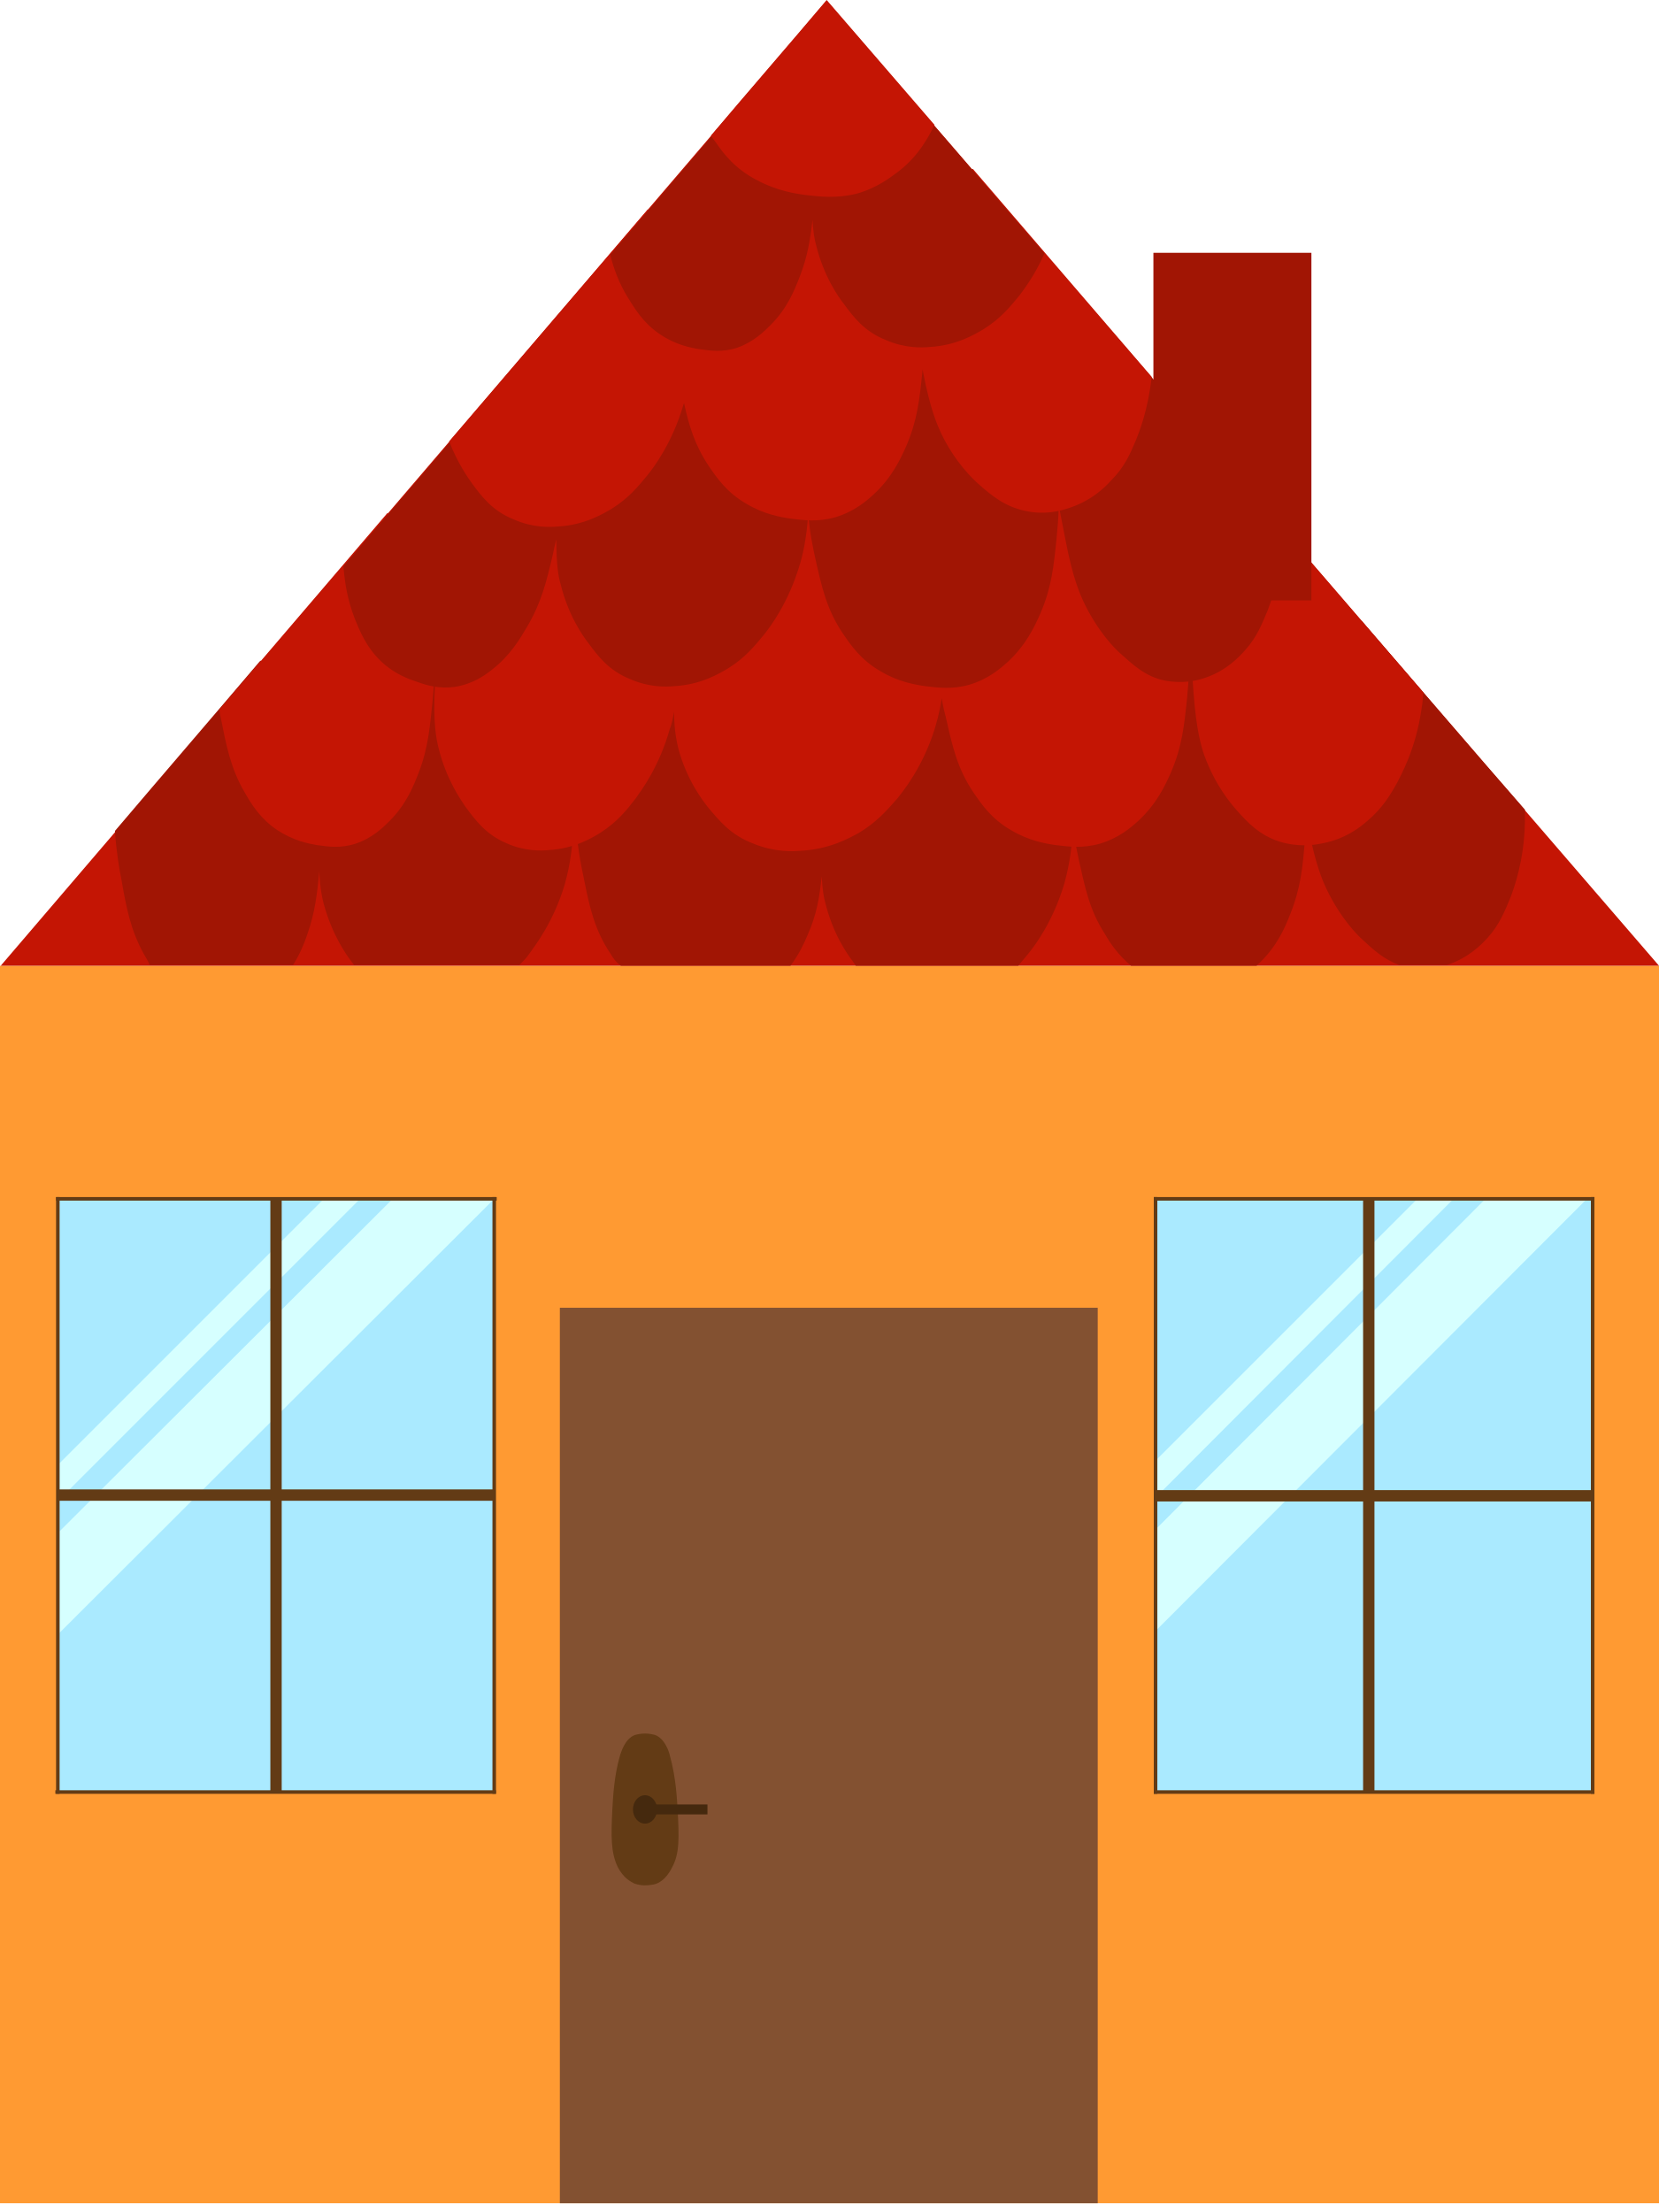
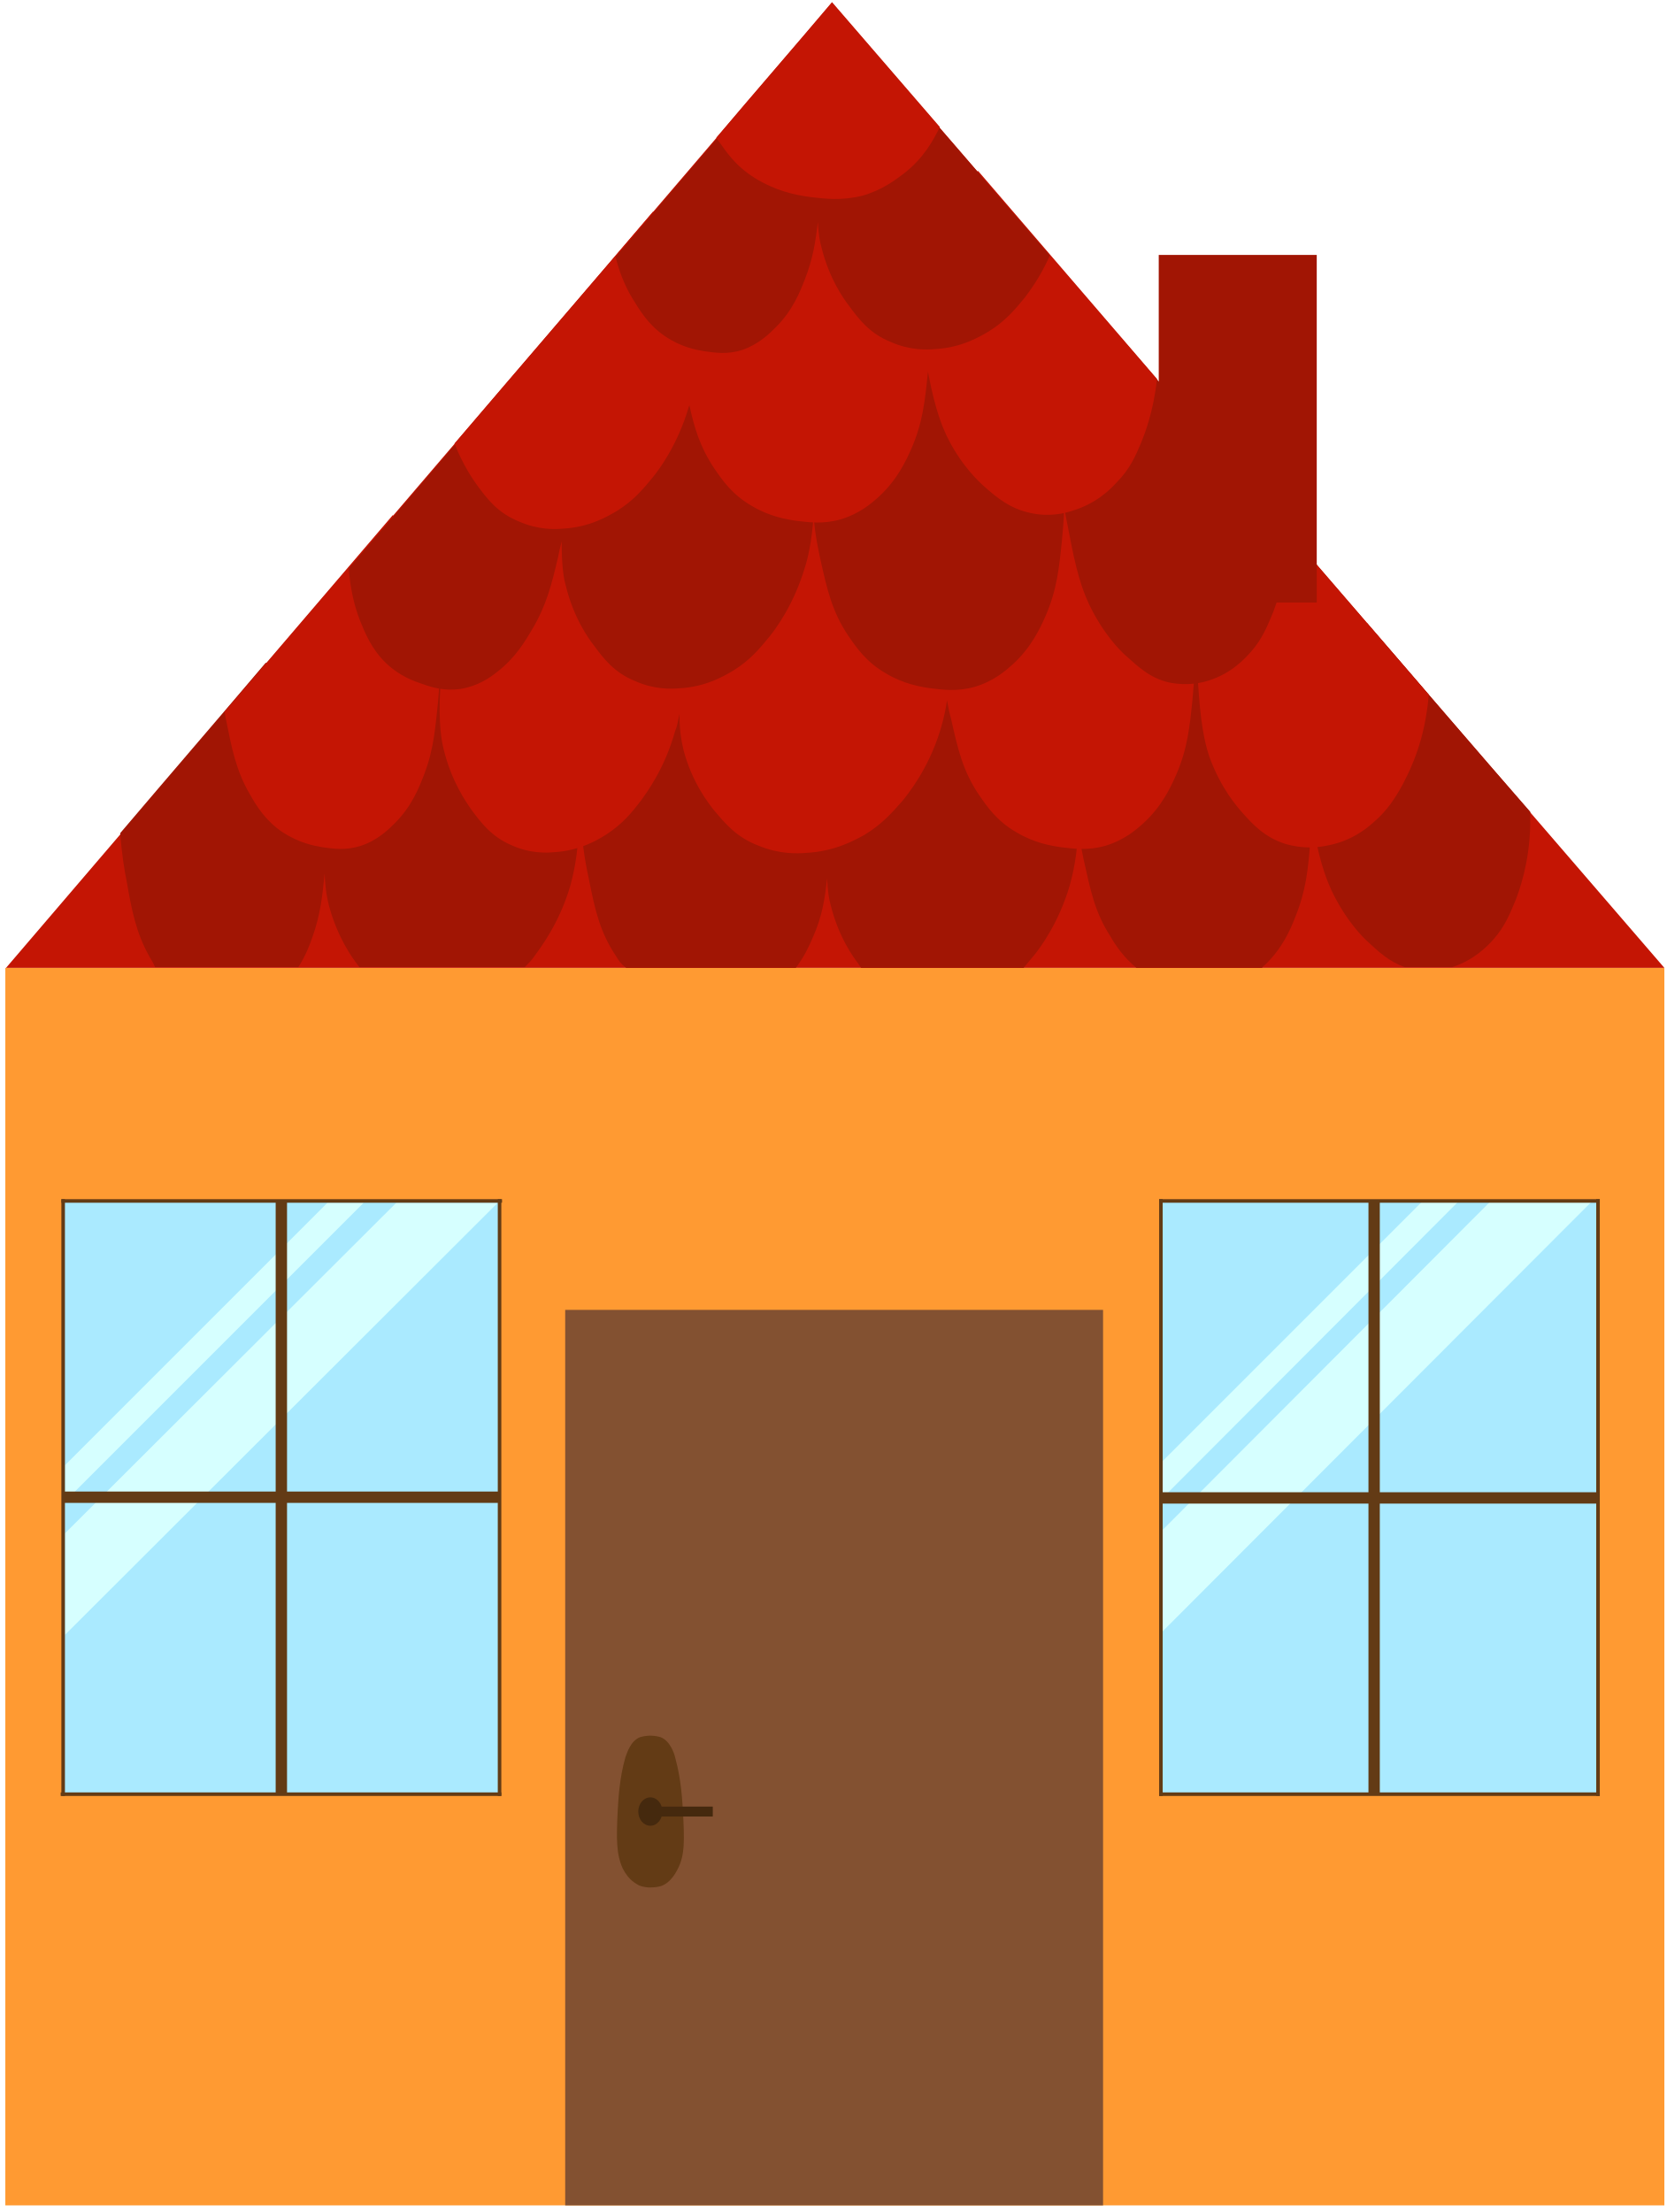
- <svg xmlns="http://www.w3.org/2000/svg" viewBox="0 0 105 140" fill="none">
-   <path d="M0 61.123H105V139.446H0V61.123Z" fill="#FF9A32" />
-   <path d="M105 61.123C87.44 40.779 69.88 20.389 52.32 0.045C34.895 20.389 17.47 40.779 0.045 61.123C34.985 61.123 69.97 61.123 105 61.123Z" fill="#C41504" />
-   <path d="M38.668 60.404C37.635 58.877 37.32 57.44 36.961 55.644C36.782 54.79 36.467 53.353 36.422 51.377C36.422 49.626 36.377 48.323 36.961 46.752C37.276 45.943 38.039 43.922 40.195 42.53C40.779 42.126 42.71 40.913 45.27 41.227C48.368 41.587 50.12 43.967 50.569 44.551C51.692 46.168 51.826 47.784 52.051 50.21C52.141 48.907 52.365 47.874 52.814 46.796C53.443 45.224 54.296 43.069 56.722 41.856C57.35 41.542 59.281 40.689 61.572 41.272C63.593 41.767 64.716 43.114 65.479 43.967C67.859 46.796 67.904 50.12 67.904 51.916C67.904 53.937 67.5 55.419 67.365 55.913C66.647 58.338 65.479 59.865 65.12 60.314C64.895 60.584 64.671 60.853 64.446 61.123C61.033 61.123 57.62 61.123 54.162 61.123C54.117 61.033 54.027 60.943 53.982 60.853C53.668 60.449 52.725 59.147 52.231 57.126C52.141 56.811 52.051 56.317 52.006 55.464C51.871 56.767 51.692 57.889 51.108 59.192C50.883 59.73 50.569 60.404 50.03 61.123C46.437 61.123 42.844 61.123 39.296 61.123C38.937 60.853 38.802 60.629 38.668 60.404Z" fill="#A11504" />
-   <path d="M69.925 59.102C68.937 57.575 68.668 56.138 68.263 54.341C68.084 53.488 67.769 52.051 67.769 50.075C67.769 48.323 67.725 47.021 68.308 45.449C68.578 44.641 69.341 42.62 71.362 41.227C71.946 40.823 73.743 39.611 76.168 39.925C79.132 40.284 80.793 42.665 81.198 43.248C81.692 44.012 82.006 44.82 82.186 45.674C82.365 44.057 82.68 41.991 84.341 40.464C84.611 40.195 85.24 39.656 86.183 39.296C89.641 43.293 93.054 47.29 96.512 51.242C96.512 51.602 96.512 51.871 96.512 52.051C96.467 54.521 95.793 56.272 95.614 56.766C95.254 57.62 94.94 58.473 94.177 59.326C93.817 59.73 92.964 60.629 91.572 61.078C90.584 61.078 89.551 61.078 88.563 61.078C87.575 60.718 86.901 60.09 86.272 59.506C85.913 59.192 84.835 58.114 83.937 56.227C83.713 55.733 83.263 54.745 82.814 52.41C82.769 52.141 82.725 51.916 82.68 51.647C82.635 52.23 82.635 52.724 82.59 53.129C82.455 54.88 82.32 56.227 81.647 57.889C81.332 58.698 80.838 59.865 79.716 60.943C79.671 60.988 79.581 61.033 79.536 61.123C76.886 61.123 74.237 61.123 71.587 61.123C70.778 60.449 70.284 59.73 69.925 59.102Z" fill="#A11504" />
-   <path d="M9.117 60.404C8.263 58.877 7.994 57.44 7.68 55.644C7.545 54.97 7.365 53.937 7.275 52.59C10.329 48.997 13.428 45.404 16.482 41.811C18.009 42.665 18.862 44.057 19.132 44.551C20.075 46.213 20.21 47.829 20.389 50.255C20.389 50.389 20.389 50.569 20.434 50.704C20.524 49.177 20.748 48.054 21.198 46.841C21.826 45.27 22.724 43.114 25.105 41.901C25.733 41.587 27.665 40.733 29.955 41.317C32.021 41.811 33.144 43.159 33.862 44.012C36.287 46.841 36.287 50.165 36.287 51.961C36.287 53.982 35.883 55.464 35.748 55.958C35.03 58.383 33.817 59.91 33.503 60.359C33.323 60.629 33.099 60.853 32.874 61.078C29.371 61.078 25.868 61.078 22.41 61.078C22.365 61.033 22.32 60.943 22.275 60.898C21.961 60.494 21.018 59.192 20.479 57.171C20.389 56.811 20.255 56.227 20.21 55.15C20.075 56.542 19.94 57.755 19.446 59.147C19.267 59.686 18.997 60.359 18.548 61.078C15.539 61.078 12.485 61.078 9.476 61.078C9.386 60.853 9.251 60.629 9.117 60.404Z" fill="#A11504" />
-   <path d="M28.383 37.051C29.012 35.479 29.82 33.323 32.156 32.111C32.739 31.797 34.626 30.943 36.826 31.527C38.802 32.021 39.88 33.368 40.599 34.222C42.261 36.243 42.71 38.533 42.844 40.329C42.979 39.072 43.159 38.129 43.608 37.051C44.281 35.479 45.225 33.323 47.784 32.111C48.458 31.797 50.524 30.943 52.949 31.527C55.15 32.021 56.317 33.368 57.126 34.222C58.383 35.614 59.057 37.141 59.371 38.533C59.461 37.859 59.596 37.186 59.865 36.467C60.18 35.659 60.988 33.638 63.144 32.246C63.727 31.841 65.659 30.629 68.263 30.943C71.407 31.302 73.204 33.683 73.653 34.267C74.775 35.928 74.955 37.545 75.18 39.97C75.359 41.767 75.225 43.114 75.135 44.147C74.955 45.898 74.82 47.246 74.102 48.907C73.743 49.716 73.204 50.883 72.036 51.961C71.587 52.365 70.823 53.039 69.611 53.398C68.488 53.713 67.59 53.578 66.826 53.488C66.198 53.398 65.12 53.219 63.997 52.545C62.739 51.826 62.111 50.883 61.617 50.165C60.584 48.638 60.27 47.201 59.865 45.404C59.776 45.09 59.686 44.686 59.596 44.192C59.461 45.18 59.236 45.853 59.147 46.168C58.383 48.593 57.126 50.12 56.767 50.569C56.093 51.332 55.464 52.051 54.341 52.725C53.758 53.039 52.5 53.758 50.659 53.847C50.165 53.892 48.997 53.937 47.695 53.398C46.258 52.859 45.539 51.961 44.82 51.108C44.506 50.704 43.473 49.401 42.934 47.38C42.844 46.976 42.665 46.303 42.665 45.045C42.575 45.539 42.485 45.943 42.395 46.123C41.722 48.548 40.554 50.075 40.239 50.524C39.656 51.288 39.072 52.006 38.039 52.68C37.545 52.994 36.377 53.713 34.716 53.803C34.267 53.847 33.189 53.892 32.021 53.353C30.764 52.814 30.09 51.916 29.461 51.063C29.192 50.659 28.248 49.356 27.755 47.335C27.62 46.797 27.395 45.764 27.53 43.338C27.62 40.374 27.71 38.847 28.383 37.051Z" fill="#C41504" />
-   <path d="M89.955 44.955C89.596 47.425 88.653 49.087 88.428 49.536C87.979 50.344 87.485 51.153 86.587 51.916C86.138 52.32 85.15 53.129 83.578 53.398C83.129 53.488 82.141 53.623 80.973 53.264C79.716 52.859 78.952 52.051 78.278 51.288C77.964 50.928 76.931 49.761 76.213 47.785C76.033 47.246 75.719 46.258 75.539 43.832C75.314 40.779 75.18 39.252 75.629 37.41C76.033 35.794 76.572 33.548 78.638 32.111C78.817 31.976 79.132 31.797 79.536 31.572C83.039 35.659 86.587 39.746 90.09 43.832C90.045 44.371 90 44.731 89.955 44.955Z" fill="#C41504" />
-   <path d="M26.497 48.907C26.183 49.716 25.734 50.883 24.656 51.961C24.252 52.365 23.578 53.039 22.5 53.398C21.512 53.713 20.748 53.578 20.075 53.488C19.536 53.398 18.593 53.219 17.56 52.545C16.482 51.826 15.898 50.883 15.494 50.165C14.596 48.638 14.326 47.201 13.967 45.404C13.922 45.27 13.922 45.09 13.877 44.91C17.425 40.779 20.973 36.602 24.521 32.47C25.374 33.189 25.868 33.997 26.093 34.311C27.081 35.973 27.216 37.59 27.44 40.015C27.575 41.811 27.485 43.159 27.395 44.192C27.216 45.898 27.126 47.291 26.497 48.907Z" fill="#C41504" />
-   <path d="M80.254 38.578C79.895 39.431 79.581 40.285 78.817 41.138C78.458 41.542 77.605 42.485 76.168 42.934C75.763 43.069 74.865 43.294 73.698 43.069C72.44 42.799 71.677 42.036 70.913 41.362C70.554 41.048 69.476 39.97 68.578 38.084C68.353 37.59 67.904 36.602 67.455 34.267C67.275 33.368 67.141 32.65 67.006 31.976C67.006 32.785 66.916 33.503 66.871 34.087C66.692 35.838 66.557 37.186 65.838 38.847C65.479 39.656 64.94 40.823 63.773 41.901C63.323 42.305 62.56 42.979 61.347 43.338C60.224 43.653 59.326 43.518 58.563 43.428C57.934 43.338 56.856 43.159 55.733 42.485C54.476 41.767 53.847 40.823 53.353 40.105C52.32 38.578 52.006 37.141 51.602 35.344C51.467 34.716 51.242 33.728 51.153 32.47C51.063 34.132 50.748 35.344 50.614 35.749C49.895 38.174 48.727 39.701 48.368 40.15C47.739 40.913 47.156 41.632 46.078 42.305C45.539 42.62 44.371 43.338 42.665 43.428C42.171 43.473 41.093 43.518 39.88 42.979C38.533 42.44 37.859 41.542 37.23 40.689C36.916 40.285 35.973 38.982 35.479 36.961C35.344 36.512 35.21 35.749 35.21 34.132C35.12 34.491 35.03 34.85 34.985 35.12C34.581 36.826 34.267 38.129 33.368 39.656C32.919 40.419 32.29 41.497 31.123 42.395C30.674 42.755 29.91 43.294 28.787 43.473C27.799 43.608 27.036 43.383 26.407 43.159C25.868 42.979 24.97 42.665 24.117 41.856C23.174 40.958 22.77 39.925 22.455 39.162C22.006 37.994 21.826 36.961 21.736 35.838C25.599 31.347 29.461 26.856 33.278 22.32C34.446 23.353 35.03 24.656 35.21 25.105C35.569 25.958 35.704 26.767 35.748 27.62C35.838 27.261 35.973 26.901 36.108 26.542C36.736 24.97 37.59 22.814 40.015 21.602C40.644 21.288 42.575 20.434 44.865 21.018C46.886 21.512 48.054 22.859 48.772 23.713C50.434 25.644 50.928 27.844 51.108 29.596C51.108 28.473 51.242 27.485 51.647 26.362C51.961 25.554 52.77 23.533 54.925 22.141C55.509 21.737 57.44 20.524 60.045 20.838C63.189 21.198 64.985 23.578 65.434 24.162C66.287 25.374 66.602 26.587 66.781 28.114C66.781 28.024 66.781 27.934 66.826 27.844C67.006 26.183 67.275 23.892 69.027 22.276C69.296 22.051 69.835 21.602 70.599 21.243C74.147 25.329 77.65 29.416 81.198 33.548C81.198 33.683 81.198 33.817 81.198 33.907C81.108 36.332 80.434 38.084 80.254 38.578Z" fill="#A11504" />
-   <path d="M71.901 27.844C71.542 28.698 71.183 29.551 70.329 30.404C69.925 30.853 69.027 31.752 67.5 32.201C67.096 32.335 66.108 32.605 64.895 32.335C63.593 32.066 62.739 31.347 61.976 30.674C61.617 30.359 60.449 29.282 59.551 27.395C59.326 26.901 58.877 25.913 58.428 23.578C58.428 23.488 58.383 23.443 58.383 23.353C58.383 23.398 58.383 23.443 58.383 23.488C58.204 25.24 58.069 26.587 57.35 28.249C56.991 29.057 56.452 30.225 55.284 31.302C54.835 31.707 54.072 32.38 52.859 32.74C51.736 33.054 50.838 32.919 50.075 32.829C49.446 32.74 48.368 32.56 47.245 31.886C45.988 31.168 45.359 30.225 44.865 29.506C43.967 28.159 43.608 26.946 43.293 25.509C43.293 25.554 43.248 25.599 43.248 25.644C42.53 28.069 41.362 29.596 41.003 30.045C40.374 30.808 39.79 31.527 38.713 32.201C38.174 32.515 37.006 33.234 35.299 33.323C34.805 33.368 33.727 33.413 32.515 32.874C31.168 32.335 30.494 31.437 29.865 30.584C29.641 30.27 28.967 29.326 28.428 27.934C32.605 23.039 36.826 18.144 41.003 13.249C41.138 13.383 41.273 13.563 41.407 13.698C42.126 14.551 42.665 15.449 42.979 16.347C43.024 16.168 43.114 15.988 43.159 15.808C43.473 15 44.281 12.979 46.437 11.587C47.021 11.183 48.952 9.97 51.557 10.284C54.701 10.644 56.497 13.024 56.946 13.608C57.485 14.371 57.799 15.18 58.024 16.033C58.293 14.551 58.787 12.889 60.27 11.587C60.494 11.407 60.943 11.003 61.572 10.689C65.344 15.09 69.117 19.446 72.889 23.847C72.665 25.958 72.081 27.395 71.901 27.844Z" fill="#C41504" />
-   <path d="M66.108 16.033C65.479 17.47 64.76 18.368 64.536 18.683C63.907 19.446 63.323 20.165 62.245 20.838C61.707 21.153 60.539 21.871 58.832 21.961C58.338 22.006 57.261 22.051 56.048 21.512C54.701 20.973 54.027 20.075 53.398 19.221C53.084 18.817 52.141 17.515 51.647 15.494C51.557 15.18 51.467 14.686 51.422 13.922C51.287 15.135 51.108 16.258 50.614 17.515C50.299 18.323 49.85 19.491 48.773 20.569C48.368 20.973 47.695 21.647 46.662 22.006C45.719 22.32 44.91 22.186 44.236 22.096C43.698 22.006 42.755 21.826 41.767 21.153C40.689 20.434 40.15 19.491 39.701 18.772C39.162 17.874 38.847 17.021 38.623 16.123C42.44 11.677 46.258 7.186 50.075 2.74C50.12 2.829 50.165 2.919 50.21 2.964C51.198 4.581 51.332 6.198 51.512 8.578C51.647 7.32 51.826 6.332 52.23 5.254C52.635 4.311 53.084 3.099 53.982 2.066C58.024 6.647 62.066 11.362 66.108 16.033Z" fill="#A11504" />
-   <path d="M51.063 12.35C50.344 12.261 49.177 12.081 47.919 11.407C46.527 10.689 45.808 9.746 45.314 9.027C45.225 8.892 45.09 8.757 45 8.578C47.425 5.704 49.895 2.874 52.32 0C54.611 2.65 56.856 5.254 59.147 7.904C58.742 8.713 58.159 9.835 56.901 10.823C56.362 11.227 55.509 11.901 54.207 12.261C52.904 12.575 51.871 12.44 51.063 12.35Z" fill="#C41504" />
-   <path d="M69.476 82.769H35.434V139.446H69.476V82.769Z" fill="#835131" />
-   <path d="M42.889 114.521C42.844 113.937 42.799 112.545 42.395 111.108C42.35 110.883 42.081 110.03 41.452 109.805C41.138 109.716 40.823 109.716 40.823 109.716C40.823 109.716 40.509 109.716 40.195 109.805C39.566 110.03 39.341 110.838 39.252 111.063C38.847 112.455 38.802 113.802 38.758 114.476C38.668 116.272 38.668 117.216 39.072 118.114C39.476 118.922 39.97 119.102 40.105 119.192C40.419 119.326 40.779 119.326 40.779 119.326C41.093 119.326 41.362 119.281 41.497 119.237C41.632 119.192 42.126 119.012 42.53 118.204C43.024 117.305 42.979 116.317 42.889 114.521Z" fill="#633B15" />
-   <path d="M40.823 115.419C41.245 115.419 41.587 115.017 41.587 114.521C41.587 114.025 41.245 113.623 40.823 113.623C40.402 113.623 40.06 114.025 40.06 114.521C40.06 115.017 40.402 115.419 40.823 115.419Z" fill="#45290E" />
-   <path d="M44.776 114.207H40.644V114.835H44.776V114.207Z" fill="#45290E" />
-   <path d="M31.302 75.898H3.638V113.443H31.302V75.898Z" fill="#AAEAFF" />
-   <path d="M3.772 94.895L22.68 75.988H20.389L3.772 92.605V94.895Z" fill="#D6FFFF" />
-   <path d="M3.772 96.916V103.338L31.168 75.988H24.745L3.772 96.916Z" fill="#D6FFFF" />
-   <path d="M17.829 75.898H17.111V113.443H17.829V75.898Z" fill="#633B15" />
-   <path d="M31.302 94.266H3.638V94.985H31.302V94.266Z" fill="#633B15" />
-   <path d="M31.437 75.763H3.548V75.988H31.437V75.763Z" fill="#633B15" />
-   <path d="M31.392 113.308H3.503V113.533H31.392V113.308Z" fill="#633B15" />
-   <path d="M3.772 75.763H3.548V113.533H3.772V75.763Z" fill="#633B15" />
-   <path d="M31.392 75.763H31.168V113.533H31.392V75.763Z" fill="#633B15" />
-   <path d="M100.823 75.898H73.159V113.443H100.823V75.898Z" fill="#AAEAFF" />
-   <path d="M73.114 96.826V103.248L100.464 75.853H94.042L73.114 96.826Z" fill="#D6FFFF" />
-   <path d="M73.114 94.805L92.021 75.853H89.731L73.114 92.47V94.805Z" fill="#D6FFFF" />
-   <path d="M86.991 75.898H86.272V113.443H86.991V75.898Z" fill="#633B15" />
-   <path d="M100.778 94.311H73.114V95.03H100.778V94.311Z" fill="#633B15" />
-   <path d="M73.249 75.763H73.024V113.533H73.249V75.763Z" fill="#633B15" />
-   <path d="M100.913 75.763H100.689V113.533H100.913V75.763Z" fill="#633B15" />
-   <path d="M100.913 113.308H73.024V113.533H100.913V113.308Z" fill="#633B15" />
-   <path d="M100.913 75.763H73.024V75.988H100.913V75.763Z" fill="#633B15" />
-   <path d="M73 16L83 16L83 38L73 38L73 16Z" fill="#A11504" />
+ <svg xmlns="http://www.w3.org/2000/svg" width="235" height="312" viewBox="0 0 235 312" fill="none">
+   <path d="M0.751 136.516H234.751V311.065H0.751V136.516Z" fill="#FF9A32" />
+   <path d="M234.751 136.516C195.617 91.177 156.484 45.739 117.35 0.4C78.517 45.739 39.684 91.177 0.851 136.516C78.717 136.516 156.684 136.516 234.751 136.516Z" fill="#C41504" />
+   <path d="M86.924 134.915C84.622 131.512 83.922 128.309 83.121 124.306C82.721 122.404 82.02 119.202 81.92 114.798C81.92 110.894 81.82 107.992 83.121 104.489C83.822 102.687 85.523 98.184 90.327 95.081C91.628 94.18 95.932 91.478 101.637 92.178C108.543 92.979 112.446 98.284 113.447 99.585C115.949 103.188 116.249 106.791 116.75 112.196C116.95 109.293 117.45 106.991 118.451 104.589C119.852 101.086 121.754 96.282 127.159 93.58C128.56 92.879 132.864 90.978 137.968 92.279C142.472 93.379 144.974 96.382 146.675 98.284C151.98 104.589 152.08 111.995 152.08 115.999C152.08 120.503 151.179 123.806 150.879 124.906C149.278 130.311 146.675 133.714 145.875 134.715C145.374 135.315 144.874 135.916 144.373 136.516C136.767 136.516 129.16 136.516 121.454 136.516C121.354 136.316 121.154 136.116 121.053 135.916C120.353 135.015 118.251 132.113 117.15 127.609C116.95 126.908 116.75 125.807 116.65 123.906C116.349 126.808 115.949 129.31 114.648 132.213C114.148 133.414 113.447 134.915 112.246 136.516C104.239 136.516 96.232 136.516 88.326 136.516C87.525 135.916 87.225 135.415 86.924 134.915Z" fill="#A11504" />
+   <path d="M156.584 132.012C154.382 128.609 153.781 125.407 152.881 121.403C152.48 119.502 151.78 116.299 151.78 111.895C151.78 107.992 151.68 105.089 152.981 101.586C153.581 99.785 155.283 95.281 159.787 92.178C161.088 91.278 165.091 88.575 170.496 89.276C177.101 90.076 180.805 95.381 181.705 96.682C182.806 98.384 183.507 100.185 183.907 102.087C184.308 98.484 185.008 93.88 188.711 90.477C189.312 89.876 190.713 88.675 192.815 87.875C200.521 96.782 208.128 105.69 215.834 114.497C215.834 115.298 215.834 115.899 215.834 116.299C215.734 121.804 214.233 125.707 213.833 126.808C213.032 128.71 212.331 130.611 210.63 132.513C209.829 133.414 207.928 135.415 204.825 136.416C202.623 136.416 200.321 136.416 198.119 136.416C195.917 135.615 194.416 134.214 193.015 132.913C192.214 132.213 189.812 129.81 187.811 125.607C187.31 124.506 186.309 122.304 185.308 117.1C185.208 116.499 185.108 115.999 185.008 115.398C184.908 116.699 184.908 117.8 184.808 118.701C184.508 122.604 184.207 125.607 182.706 129.31C182.006 131.112 180.905 133.714 178.402 136.116C178.302 136.216 178.102 136.316 178.002 136.516C172.097 136.516 166.192 136.516 160.287 136.516C158.485 135.015 157.385 133.414 156.584 132.012Z" fill="#A11504" />
+   <path d="M21.068 134.915C19.166 131.512 18.566 128.309 17.865 124.306C17.565 122.804 17.165 120.502 16.965 117.5C23.77 109.493 30.676 101.486 37.482 93.479C40.885 95.381 42.786 98.484 43.387 99.585C45.489 103.288 45.789 106.891 46.19 112.295C46.19 112.596 46.189 112.996 46.289 113.296C46.49 109.893 46.99 107.391 47.991 104.689C49.392 101.186 51.394 96.382 56.698 93.68C58.1 92.979 62.403 91.077 67.508 92.378C72.112 93.479 74.614 96.482 76.215 98.384C81.62 104.689 81.62 112.095 81.62 116.099C81.62 120.603 80.719 123.905 80.419 125.006C78.817 130.411 76.115 133.814 75.414 134.815C75.014 135.415 74.514 135.916 74.013 136.416C66.207 136.416 58.4 136.416 50.693 136.416C50.593 136.316 50.493 136.116 50.393 136.016C49.692 135.115 47.591 132.212 46.39 127.709C46.189 126.908 45.889 125.607 45.789 123.205C45.489 126.307 45.189 129.01 44.088 132.112C43.687 133.313 43.087 134.815 42.086 136.416C35.38 136.416 28.574 136.416 21.869 136.416C21.669 135.916 21.368 135.415 21.068 134.915Z" fill="#A11504" />
+   <path d="M64.005 82.871C65.406 79.368 67.207 74.563 72.412 71.861C73.713 71.16 77.917 69.259 82.821 70.56C87.225 71.661 89.627 74.663 91.228 76.565C94.931 81.069 95.932 86.173 96.232 90.177C96.532 87.374 96.933 85.272 97.934 82.871C99.435 79.368 101.537 74.563 107.242 71.861C108.743 71.16 113.347 69.259 118.751 70.56C123.656 71.661 126.258 74.663 128.059 76.565C130.862 79.668 132.363 83.071 133.064 86.173C133.264 84.672 133.564 83.171 134.165 81.569C134.865 79.768 136.667 75.264 141.471 72.161C142.772 71.26 147.076 68.558 152.881 69.259C159.887 70.059 163.89 75.364 164.891 76.665C167.393 80.368 167.793 83.971 168.294 89.376C168.694 93.379 168.394 96.382 168.194 98.684C167.793 102.587 167.493 105.59 165.892 109.293C165.091 111.095 163.89 113.697 161.288 116.099C160.287 117 158.586 118.501 155.883 119.302C153.381 120.002 151.379 119.702 149.678 119.502C148.277 119.302 145.875 118.901 143.373 117.4C140.57 115.799 139.169 113.697 138.068 112.095C135.766 108.693 135.065 105.49 134.165 101.486C133.964 100.786 133.764 99.885 133.564 98.784C133.264 100.986 132.763 102.487 132.563 103.188C130.862 108.592 128.059 111.995 127.259 112.996C125.757 114.698 124.356 116.299 121.854 117.8C120.553 118.501 117.751 120.102 113.647 120.302C112.546 120.403 109.944 120.503 107.041 119.302C103.839 118.101 102.237 116.099 100.636 114.197C99.935 113.296 97.633 110.394 96.432 105.89C96.232 104.989 95.832 103.488 95.832 100.686C95.632 101.787 95.432 102.687 95.231 103.088C93.73 108.492 91.128 111.895 90.427 112.896C89.126 114.598 87.825 116.199 85.523 117.7C84.422 118.401 81.82 120.002 78.117 120.202C77.116 120.302 74.714 120.403 72.112 119.201C69.309 118 67.808 115.999 66.407 114.097C65.806 113.196 63.704 110.294 62.603 105.79C62.303 104.589 61.803 102.287 62.103 96.882C62.303 90.277 62.503 86.874 64.005 82.871Z" fill="#C41504" />
+   <path d="M201.222 100.486C200.421 105.99 198.32 109.693 197.819 110.694C196.818 112.496 195.717 114.297 193.716 115.999C192.715 116.9 190.513 118.701 187.01 119.302C186.009 119.502 183.807 119.802 181.205 119.001C178.403 118.101 176.701 116.299 175.2 114.598C174.499 113.797 172.197 111.195 170.596 106.791C170.195 105.59 169.495 103.388 169.095 97.983C168.594 91.178 168.294 87.775 169.295 83.671C170.195 80.068 171.397 75.064 176 71.861C176.401 71.561 177.101 71.16 178.002 70.66C185.809 79.768 193.716 88.876 201.522 97.983C201.422 99.184 201.322 99.985 201.222 100.486Z" fill="#C41504" />
+   <path d="M59.801 109.293C59.1 111.095 58.1 113.697 55.698 116.099C54.797 117 53.296 118.501 50.894 119.302C48.692 120.002 46.99 119.702 45.489 119.502C44.288 119.302 42.186 118.901 39.884 117.4C37.482 115.799 36.181 113.697 35.28 112.095C33.278 108.693 32.678 105.49 31.877 101.486C31.777 101.186 31.777 100.786 31.677 100.385C39.584 91.178 47.491 81.87 55.397 72.662C57.299 74.263 58.4 76.065 58.9 76.765C61.102 80.468 61.403 84.072 61.903 89.476C62.203 93.48 62.003 96.482 61.803 98.784C61.403 102.587 61.202 105.69 59.801 109.293Z" fill="#C41504" />
+   <path d="M179.603 86.273C178.803 88.175 178.102 90.076 176.401 91.978C175.6 92.879 173.698 94.981 170.496 95.981C169.595 96.282 167.593 96.782 164.991 96.282C162.189 95.681 160.487 93.98 158.786 92.478C157.985 91.778 155.583 89.376 153.581 85.172C153.081 84.071 152.08 81.869 151.079 76.665C150.679 74.663 150.379 73.062 150.078 71.561C150.078 73.362 149.878 74.963 149.778 76.265C149.378 80.168 149.077 83.171 147.476 86.874C146.675 88.675 145.474 91.278 142.872 93.68C141.871 94.58 140.17 96.082 137.467 96.882C134.965 97.583 132.964 97.283 131.262 97.082C129.861 96.882 127.459 96.482 124.957 94.981C122.154 93.379 120.753 91.278 119.652 89.676C117.35 86.273 116.65 83.07 115.749 79.067C115.449 77.666 114.948 75.464 114.748 72.662C114.548 76.365 113.847 79.067 113.547 79.968C111.946 85.372 109.343 88.775 108.543 89.776C107.142 91.478 105.84 93.079 103.438 94.58C102.237 95.281 99.635 96.882 95.832 97.082C94.731 97.183 92.329 97.283 89.627 96.082C86.624 94.881 85.123 92.879 83.722 90.977C83.021 90.076 80.919 87.174 79.818 82.67C79.518 81.669 79.218 79.968 79.218 76.365C79.017 77.165 78.817 77.966 78.717 78.567C77.817 82.37 77.116 85.272 75.114 88.675C74.113 90.377 72.712 92.779 70.11 94.781C69.109 95.581 67.408 96.782 64.906 97.183C62.704 97.483 61.002 96.982 59.601 96.482C58.4 96.082 56.398 95.381 54.497 93.579C52.395 91.578 51.494 89.276 50.793 87.574C49.792 84.972 49.392 82.67 49.192 80.168C57.799 70.159 66.407 60.151 74.914 50.042C77.516 52.344 78.817 55.247 79.218 56.248C80.018 58.149 80.319 59.951 80.419 61.852C80.619 61.052 80.919 60.251 81.219 59.45C82.621 55.947 84.522 51.143 89.927 48.441C91.328 47.74 95.632 45.839 100.736 47.14C105.24 48.241 107.842 51.243 109.444 53.145C113.147 57.449 114.248 62.353 114.648 66.256C114.648 63.754 114.948 61.552 115.849 59.05C116.55 57.248 118.351 52.745 123.155 49.642C124.456 48.741 128.76 46.039 134.565 46.739C141.571 47.54 145.574 52.845 146.575 54.146C148.477 56.848 149.177 59.55 149.578 62.953C149.578 62.753 149.578 62.553 149.678 62.353C150.078 58.65 150.679 53.545 154.582 49.942C155.183 49.442 156.384 48.441 158.085 47.64C165.992 56.748 173.799 65.856 181.705 75.064C181.705 75.364 181.705 75.664 181.705 75.864C181.505 81.269 180.004 85.172 179.603 86.273Z" fill="#A11504" />
+   <path d="M160.988 62.353C160.187 64.255 159.386 66.156 157.485 68.058C156.584 69.059 154.582 71.06 151.179 72.061C150.278 72.362 148.077 72.962 145.374 72.362C142.472 71.761 140.57 70.16 138.869 68.658C138.068 67.958 135.466 65.556 133.464 61.352C132.964 60.251 131.963 58.049 130.962 52.845C130.962 52.645 130.862 52.545 130.862 52.344C130.862 52.444 130.862 52.545 130.862 52.645C130.461 56.548 130.161 59.551 128.56 63.254C127.759 65.055 126.558 67.657 123.956 70.059C122.955 70.96 121.254 72.462 118.551 73.262C116.049 73.963 114.047 73.663 112.346 73.462C110.945 73.262 108.543 72.862 106.041 71.361C103.238 69.759 101.837 67.657 100.736 66.056C98.734 63.054 97.934 60.351 97.233 57.148C97.233 57.249 97.133 57.349 97.133 57.449C95.532 62.853 92.929 66.256 92.129 67.257C90.728 68.959 89.426 70.56 87.024 72.061C85.823 72.762 83.221 74.363 79.418 74.563C78.317 74.663 75.915 74.764 73.213 73.562C70.21 72.362 68.709 70.36 67.308 68.458C66.807 67.758 65.306 65.656 64.105 62.553C73.413 51.644 82.821 40.734 92.129 29.825C92.429 30.125 92.729 30.526 93.029 30.826C94.631 32.728 95.832 34.729 96.532 36.731C96.633 36.331 96.833 35.93 96.933 35.53C97.633 33.728 99.435 29.225 104.239 26.122C105.54 25.221 109.844 22.519 115.649 23.22C122.655 24.02 126.658 29.325 127.659 30.626C128.86 32.327 129.561 34.129 130.061 36.031C130.662 32.728 131.763 29.024 135.065 26.122C135.566 25.722 136.567 24.821 137.968 24.12C146.375 33.929 154.782 43.637 163.189 53.445C162.689 58.149 161.388 61.352 160.988 62.353Z" fill="#C41504" />
+   <path d="M148.077 36.03C146.675 39.233 145.074 41.235 144.574 41.935C143.172 43.637 141.871 45.238 139.469 46.74C138.268 47.44 135.666 49.041 131.863 49.242C130.762 49.342 128.36 49.442 125.657 48.241C122.655 47.04 121.154 45.038 119.752 43.136C119.052 42.236 116.95 39.333 115.849 34.829C115.649 34.129 115.449 33.028 115.349 31.326C115.048 34.029 114.648 36.531 113.547 39.333C112.846 41.135 111.846 43.737 109.444 46.139C108.543 47.04 107.041 48.541 104.74 49.342C102.638 50.042 100.836 49.742 99.335 49.542C98.134 49.342 96.032 48.941 93.83 47.44C91.428 45.839 90.227 43.737 89.226 42.136C88.025 40.134 87.325 38.232 86.824 36.231C95.332 26.322 103.839 16.314 112.346 6.405C112.446 6.605 112.546 6.805 112.646 6.906C114.848 10.509 115.148 14.112 115.549 19.416C115.849 16.614 116.249 14.412 117.15 12.01C118.051 9.908 119.052 7.206 121.053 4.904C130.061 15.113 139.069 25.622 148.077 36.03Z" fill="#A11504" />
+   <path d="M114.548 27.823C112.947 27.623 110.344 27.223 107.542 25.721C104.439 24.12 102.838 22.018 101.737 20.417C101.537 20.117 101.237 19.817 101.036 19.416C106.441 13.011 111.946 6.705 117.35 0.3C122.455 6.205 127.459 12.01 132.563 17.915C131.663 19.716 130.361 22.218 127.559 24.42C126.358 25.321 124.456 26.823 121.554 27.623C118.651 28.324 116.349 28.023 114.548 27.823Z" fill="#C41504" />
+   <path d="M155.583 184.758H79.718V311.066H155.583V184.758Z" fill="#835131" />
+   <path d="M96.332 255.518C96.232 254.217 96.132 251.114 95.231 247.911C95.131 247.411 94.531 245.509 93.13 245.009C92.429 244.809 91.728 244.809 91.728 244.809C91.728 244.809 91.028 244.809 90.327 245.009C88.926 245.509 88.426 247.311 88.225 247.811C87.325 250.914 87.225 253.917 87.124 255.418C86.924 259.421 86.924 261.523 87.825 263.525C88.726 265.326 89.827 265.727 90.127 265.927C90.828 266.227 91.628 266.227 91.628 266.227C92.329 266.227 92.929 266.127 93.23 266.027C93.53 265.927 94.631 265.527 95.532 263.725C96.633 261.723 96.532 259.521 96.332 255.518Z" fill="#633B15" />
+   <path d="M91.728 257.519C92.668 257.519 93.429 256.623 93.429 255.518C93.429 254.412 92.668 253.516 91.728 253.516C90.789 253.516 90.027 254.412 90.027 255.518C90.027 256.623 90.789 257.519 91.728 257.519Z" fill="#45290E" />
+   <path d="M100.536 254.817H91.328V256.218H100.536V254.817Z" fill="#45290E" />
+   <path d="M70.51 169.444H8.857V253.116H70.51V169.444Z" fill="#AAEAFF" />
+   <path d="M9.158 211.78L51.294 169.644H46.189L9.158 206.676V211.78Z" fill="#D6FFFF" />
+   <path d="M9.158 216.284V230.597L70.21 169.644H55.898L9.158 216.284Z" fill="#D6FFFF" />
+   <path d="M40.484 169.444H38.883V253.116H40.484V169.444Z" fill="#633B15" />
+   <path d="M70.51 210.379H8.857V211.981H70.51V210.379Z" fill="#633B15" />
+   <path d="M70.811 169.144H8.657V169.645H70.811V169.144Z" fill="#633B15" />
+   <path d="M70.71 252.816H8.557V253.316H70.71V252.816Z" fill="#633B15" />
+   <path d="M9.158 169.144H8.657V253.316H9.158V169.144Z" fill="#633B15" />
+   <path d="M70.71 169.144H70.21V253.316H70.71V169.144Z" fill="#633B15" />
+   <path d="M225.443 169.444H163.79V253.116H225.443V169.444Z" fill="#AAEAFF" />
+   <path d="M163.69 216.084V230.397L224.642 169.344H210.33L163.69 216.084Z" fill="#D6FFFF" />
+   <path d="M163.69 211.581L205.826 169.344H200.722L163.69 206.376V211.581Z" fill="#D6FFFF" />
+   <path d="M194.616 169.444H193.015V253.116H194.616V169.444Z" fill="#633B15" />
+   <path d="M225.343 210.479H163.69V212.081H225.343V210.479Z" fill="#633B15" />
+   <path d="M163.99 169.144H163.49V253.316H163.99V169.144Z" fill="#633B15" />
+   <path d="M225.643 169.144H225.142V253.316H225.643V169.144Z" fill="#633B15" />
+   <path d="M225.643 252.816H163.49V253.316H225.643V252.816Z" fill="#633B15" />
+   <path d="M225.643 169.144H163.49V169.645H225.643V169.144Z" fill="#633B15" />
+   <path d="M163.436 35.957L185.722 35.957L185.722 84.986L163.436 84.986L163.436 35.957Z" fill="#A11504" />
</svg>
